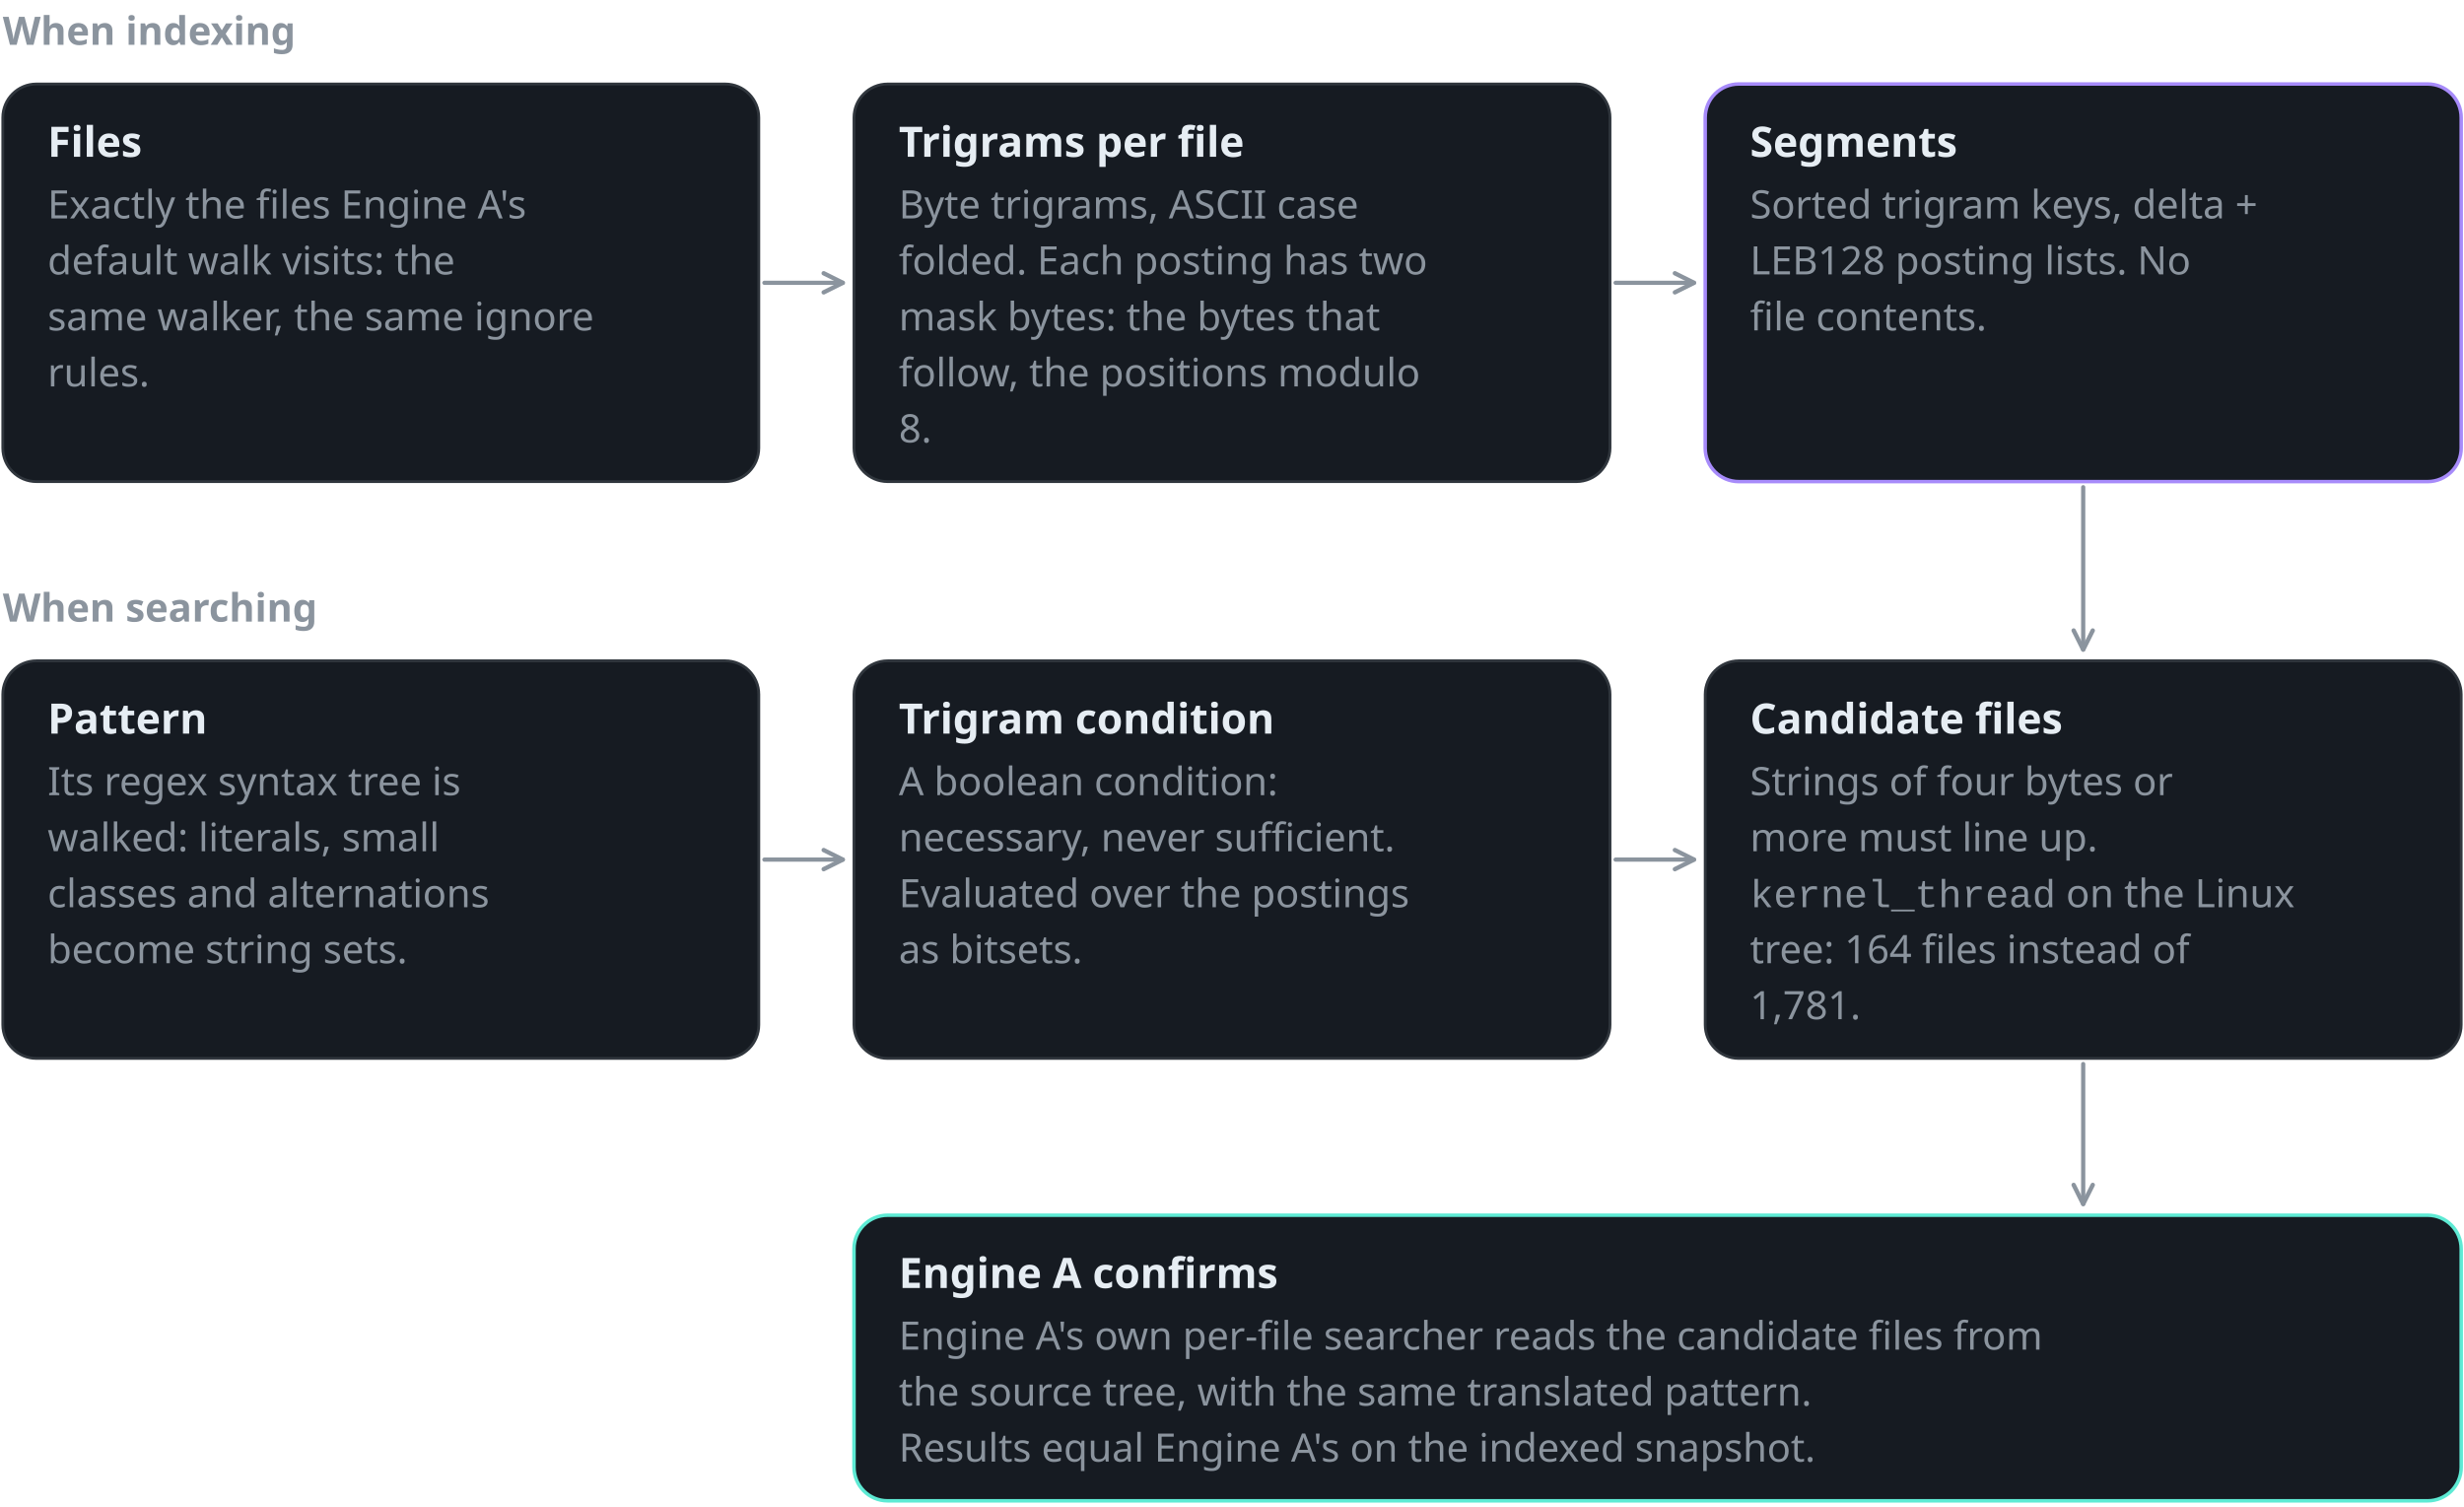
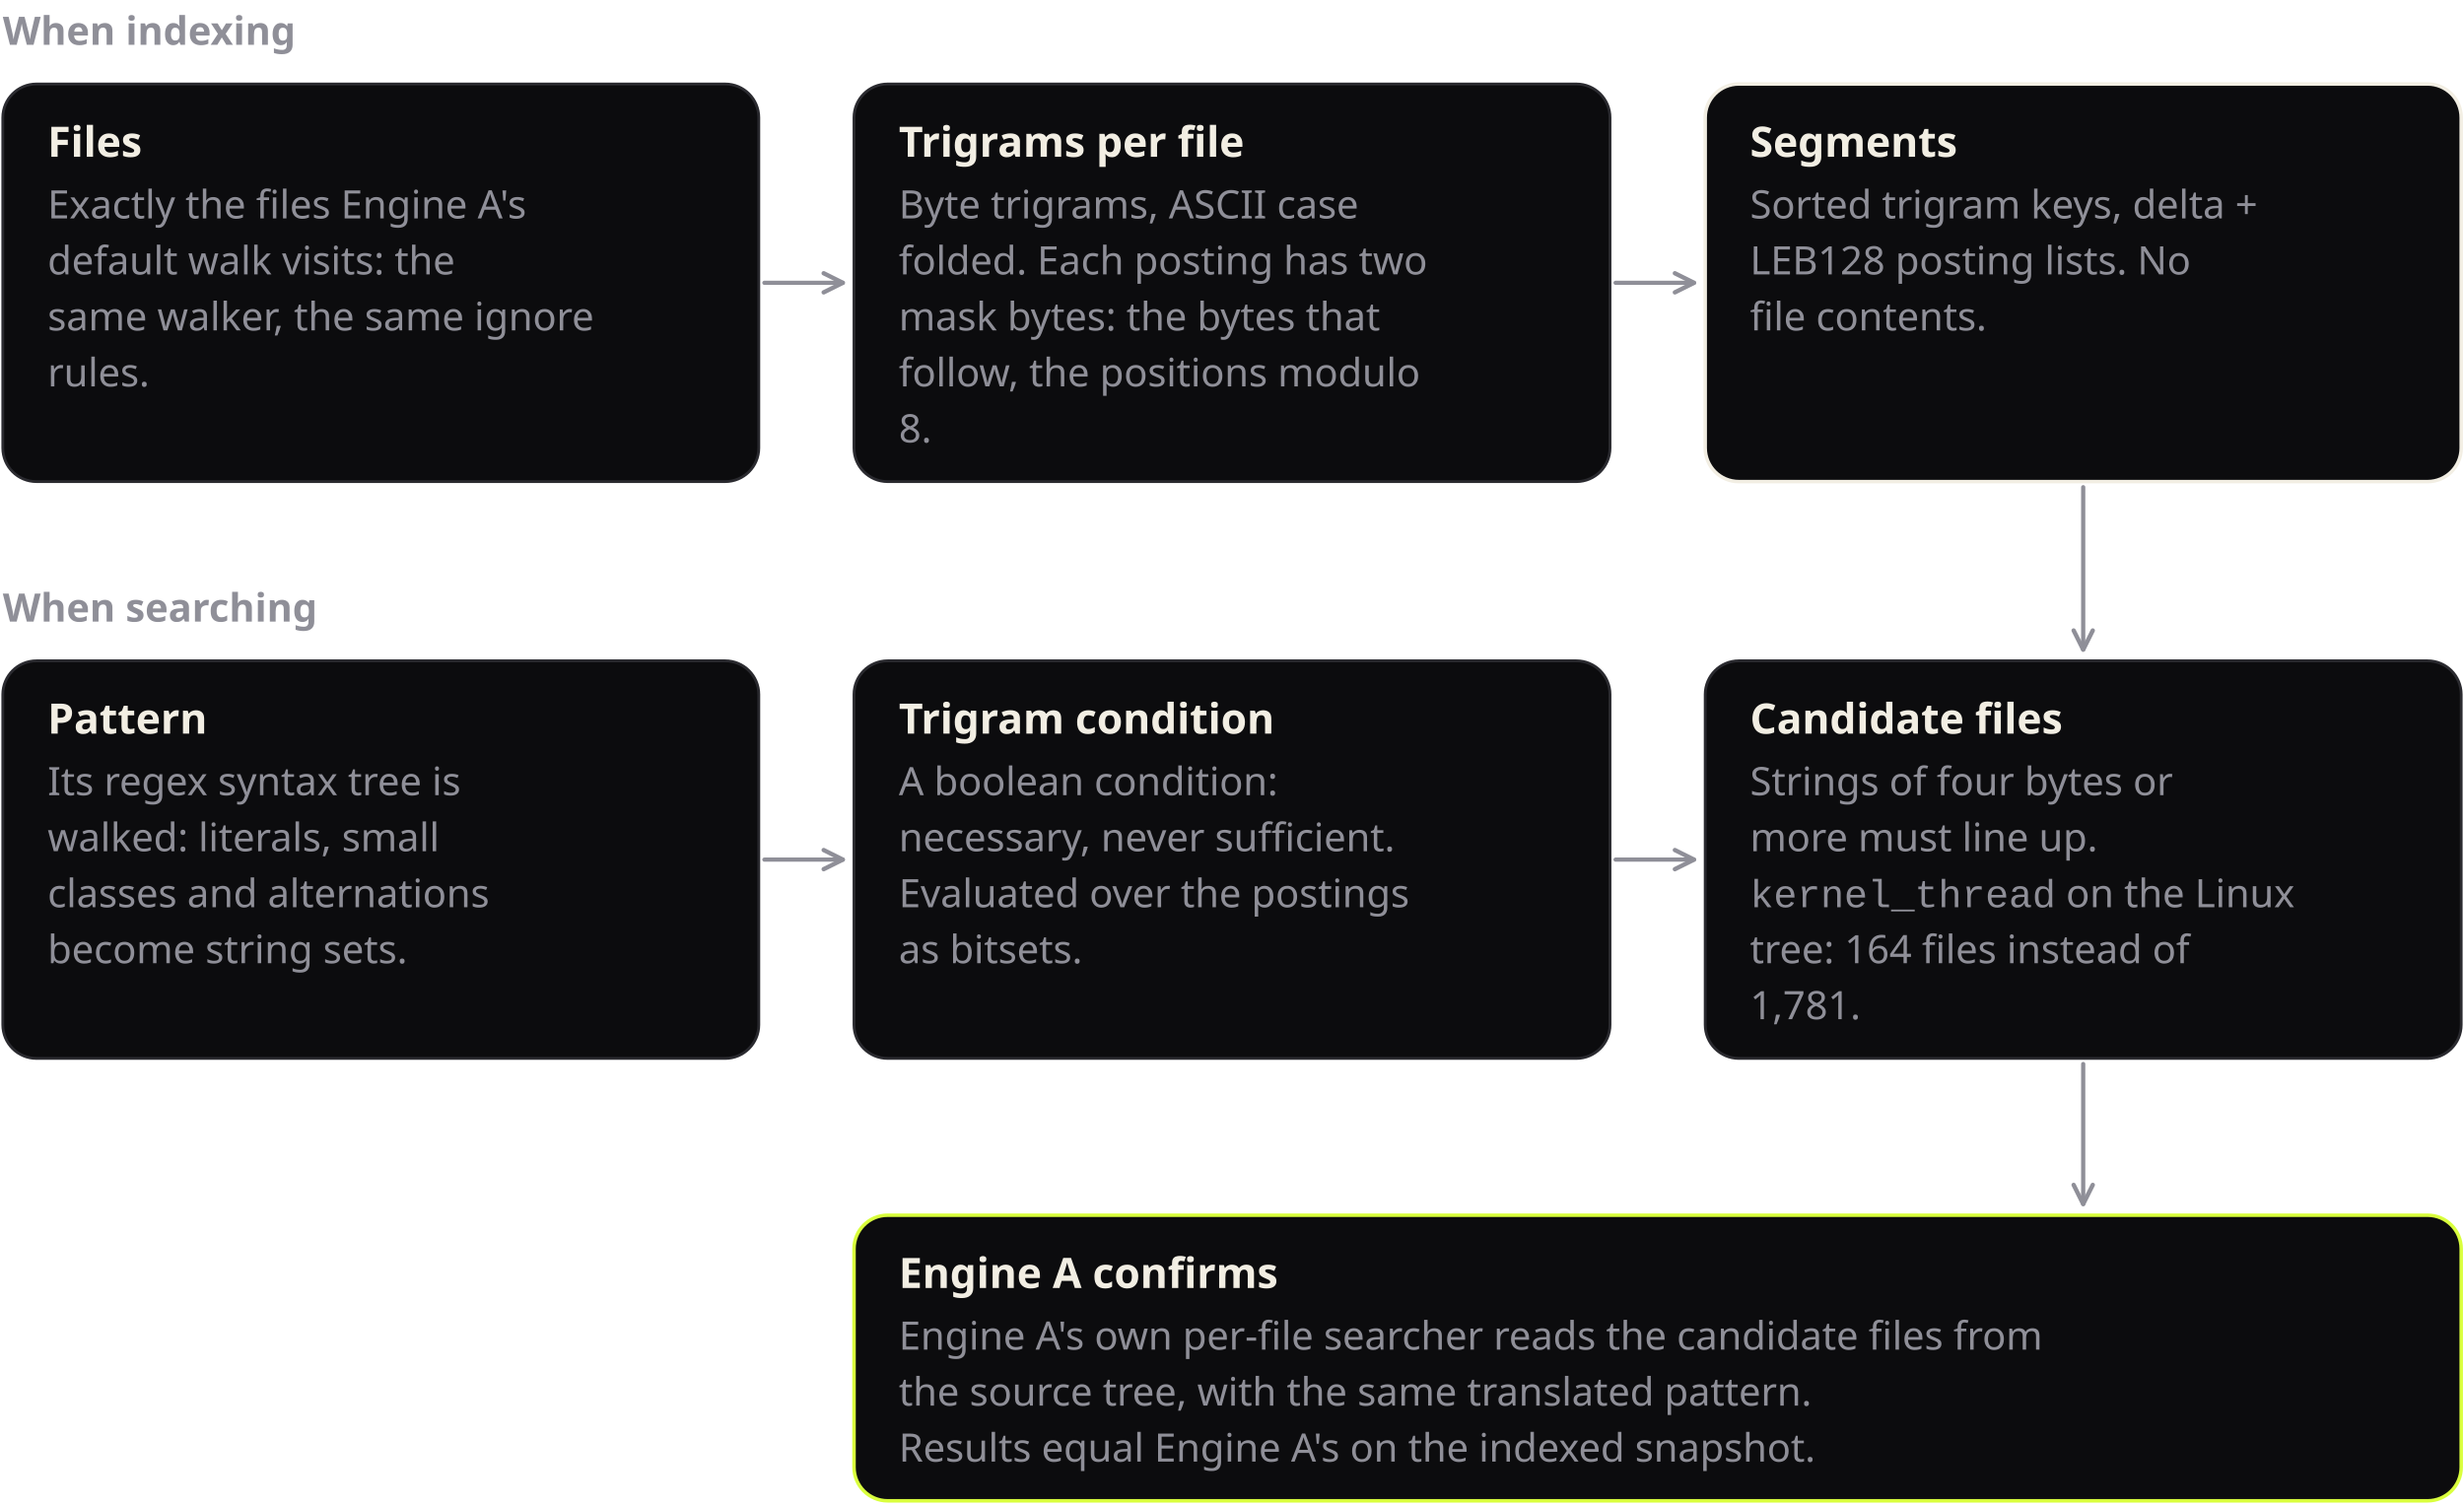
<svg xmlns="http://www.w3.org/2000/svg" viewBox="0 0 880 538" width="880" height="538" role="img" aria-labelledby="title desc">
  <style>
text { font-family: -apple-system, BlinkMacSystemFont, "Segoe UI", "Noto Sans", Helvetica, Arial, sans-serif; }
.m { font-family: ui-monospace, SFMono-Regular, "SF Mono", Menlo, Consolas, "Liberation Mono", monospace; }
- .h { font-size: 15px; font-weight: 600; fill: #e6edf3; }
- .b { font-size: 14px; fill: #8b949e; }
- .bi { font-size: 14px; fill: #e6edf3; }
- .lbl { font-size: 14px; font-weight: 600; fill: #8b949e; }
- .card { fill: #161b22; stroke: #30363d; stroke-width: 1; }
- .inset { fill: #0d1117; stroke: #30363d; stroke-width: 1; }
- .store { fill: #161b22; stroke: #a78bfa; stroke-width: 1.25; }
- .out { fill: #161b22; stroke: #5eead4; stroke-width: 1.25; }
- .arrow { fill: none; stroke: #8b949e; stroke-width: 1.5; stroke-linecap: round; stroke-linejoin: round; }
- .gate { fill: #0d1117; stroke: #8b949e; stroke-width: 1.25; stroke-dasharray: 6 5; }
+ .h { font-size: 15px; font-weight: 600; fill: #f2eee3; }
+ .b { font-size: 14px; fill: #8f8f98; }
+ .bi { font-size: 14px; fill: #f2eee3; }
+ .lbl { font-size: 14px; font-weight: 600; fill: #8f8f98; }
+ .card { fill: #0c0c0e; stroke: #2a2a2f; stroke-width: 1; }
+ .inset { fill: #000000; stroke: #2a2a2f; stroke-width: 1; }
+ .store { fill: #0c0c0e; stroke: #f2eee3; stroke-width: 1.25; }
+ .out { fill: #0c0c0e; stroke: #d9ff3d; stroke-width: 1.25; }
+ .arrow { fill: none; stroke: #8f8f98; stroke-width: 1.5; stroke-linecap: round; stroke-linejoin: round; }
+ .gate { fill: #000000; stroke: #8f8f98; stroke-width: 1.25; stroke-dasharray: 6 5; }

- .flow { fill: none; stroke: #5eead4; stroke-width: 2.5; stroke-linecap: round; stroke-dasharray: 10 200;
+ .flow { fill: none; stroke: #d9ff3d; stroke-width: 2.5; stroke-linecap: round; stroke-dasharray: 10 200;
  stroke-dashoffset: 30; animation: flow 10s cubic-bezier(.2,.7,.2,1) infinite; }
@keyframes flow { 0% { stroke-dashoffset: 30; } 14%, 100% { stroke-dashoffset: -100; } }
@media (prefers-reduced-motion: reduce) { * { animation: none !important; } }
</style>
  <defs>
    <marker id="ah" viewBox="0 0 10 10" refX="8.5" refY="5" markerWidth="6.5" markerHeight="6.5" orient="auto-start-reverse">
-       <path d="M1.5 1.5 8.5 5 1.5 8.5" fill="none" stroke="#8b949e" stroke-width="1.6" stroke-linecap="round" stroke-linejoin="round" />
+       <path d="M1.5 1.5 8.5 5 1.5 8.5" fill="none" stroke="#8f8f98" stroke-width="1.6" stroke-linecap="round" stroke-linejoin="round" />
    </marker>
  </defs>
  <text x="1" y="16" class="lbl">When indexing</text>
  <rect x="1" y="30" width="270" height="142" rx="12" class="card" />
  <text x="17" y="56" class="h">Files</text>
  <text x="17" y="78" class="b">Exactly the files Engine A's</text>
  <text x="17" y="98" class="b">default walk visits: the</text>
  <text x="17" y="118" class="b">same walker, the same ignore</text>
  <text x="17" y="138" class="b">rules.</text>
  <rect x="305" y="30" width="270" height="142" rx="12" class="card" />
  <text x="321" y="56" class="h">Trigrams per file</text>
  <text x="321" y="78" class="b">Byte trigrams, ASCII case</text>
  <text x="321" y="98" class="b">folded. Each posting has two</text>
  <text x="321" y="118" class="b">mask bytes: the bytes that</text>
  <text x="321" y="138" class="b">follow, the positions modulo</text>
  <text x="321" y="158" class="b">8.</text>
  <rect x="609" y="30" width="270" height="142" rx="12" class="store" />
  <text x="625" y="56" class="h">Segments</text>
  <text x="625" y="78" class="b">Sorted trigram keys, delta +</text>
  <text x="625" y="98" class="b">LEB128 posting lists. No</text>
  <text x="625" y="118" class="b">file contents.</text>
  <path d="M273 101 L301 101" class="arrow" marker-end="url(#ah)" />
  <path d="M273 101 L301 101" class="flow" pathLength="100" style="stroke-dasharray: 30.0 200; animation-delay: 0s" />
  <path d="M577 101 L605 101" class="arrow" marker-end="url(#ah)" />
  <path d="M577 101 L605 101" class="flow" pathLength="100" style="stroke-dasharray: 30.0 200; animation-delay: 1s" />
  <text x="1" y="222" class="lbl">When searching</text>
  <rect x="1" y="236" width="270" height="142" rx="12" class="card" />
  <text x="17" y="262" class="h">Pattern</text>
  <text x="17" y="284" class="b">Its regex syntax tree is</text>
  <text x="17" y="304" class="b">walked: literals, small</text>
  <text x="17" y="324" class="b">classes and alternations</text>
  <text x="17" y="344" class="b">become string sets.</text>
  <rect x="305" y="236" width="270" height="142" rx="12" class="card" />
  <text x="321" y="262" class="h">Trigram condition</text>
  <text x="321" y="284" class="b">A boolean condition:</text>
  <text x="321" y="304" class="b">necessary, never sufficient.</text>
  <text x="321" y="324" class="b">Evaluated over the postings</text>
  <text x="321" y="344" class="b">as bitsets.</text>
  <rect x="609" y="236" width="270" height="142" rx="12" class="card" />
  <text x="625" y="262" class="h">Candidate files</text>
  <text x="625" y="284" class="b">Strings of four bytes or</text>
  <text x="625" y="304" class="b">more must line up.</text>
  <text x="625" y="324" class="b">
    <tspan class="m">kernel_thread</tspan> on the Linux</text>
  <text x="625" y="344" class="b">tree: 164 files instead of</text>
  <text x="625" y="364" class="b">1,781.</text>
  <path d="M273 307 L301 307" class="arrow" marker-end="url(#ah)" />
  <path d="M273 307 L301 307" class="flow" pathLength="100" style="stroke-dasharray: 30.0 200; animation-delay: 2.2s" />
  <path d="M577 307 L605 307" class="arrow" marker-end="url(#ah)" />
  <path d="M577 307 L605 307" class="flow" pathLength="100" style="stroke-dasharray: 30.0 200; animation-delay: 3.2s" />
  <path d="M744 174 L744 232" class="arrow" marker-end="url(#ah)" />
  <path d="M744 174 L744 232" class="flow" pathLength="100" style="stroke-dasharray: 30.0 200; animation-delay: 2.2s" />
  <rect x="305" y="434" width="574" height="102" rx="12" class="out" />
  <text x="321" y="460" class="h">Engine A confirms</text>
  <text x="321" y="482" class="b">Engine A's own per-file searcher reads the candidate files from</text>
  <text x="321" y="502" class="b">the source tree, with the same translated pattern.</text>
  <text x="321" y="522" class="b">Results equal Engine A's on the indexed snapshot.</text>
  <path d="M744 380 L744 430" class="arrow" marker-end="url(#ah)" />
  <path d="M744 380 L744 430" class="flow" pathLength="100" style="stroke-dasharray: 30.0 200; animation-delay: 4.4s" />
</svg>
